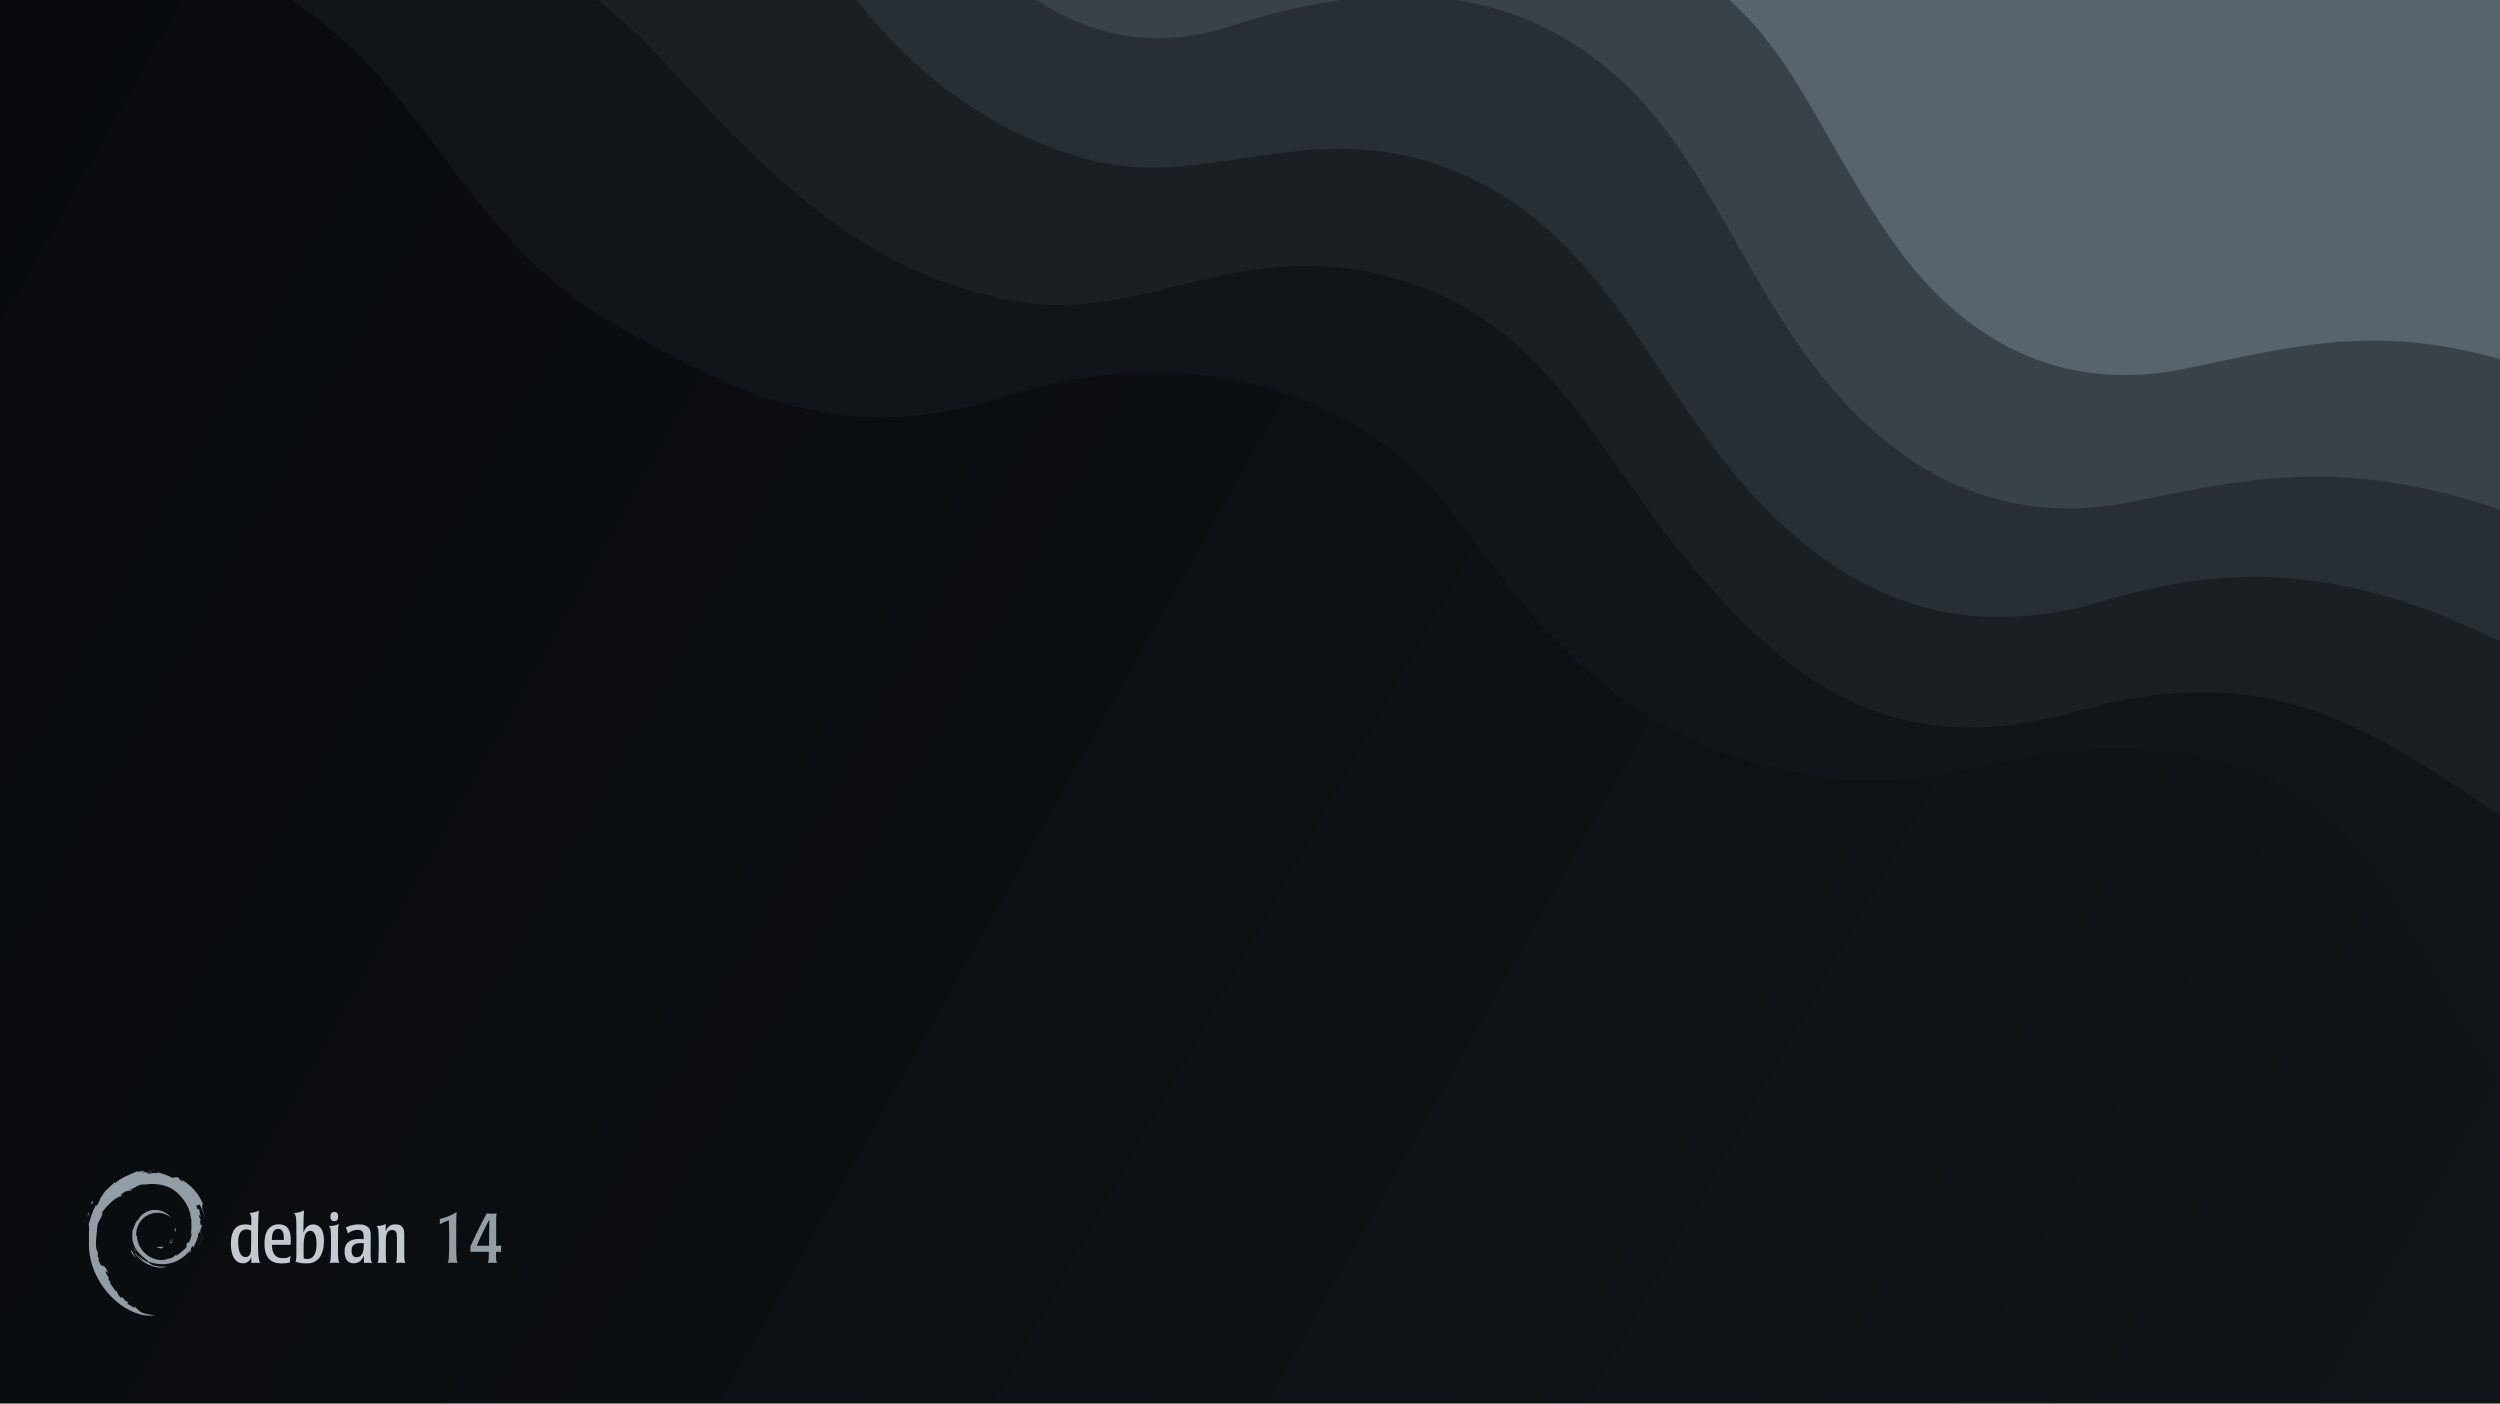
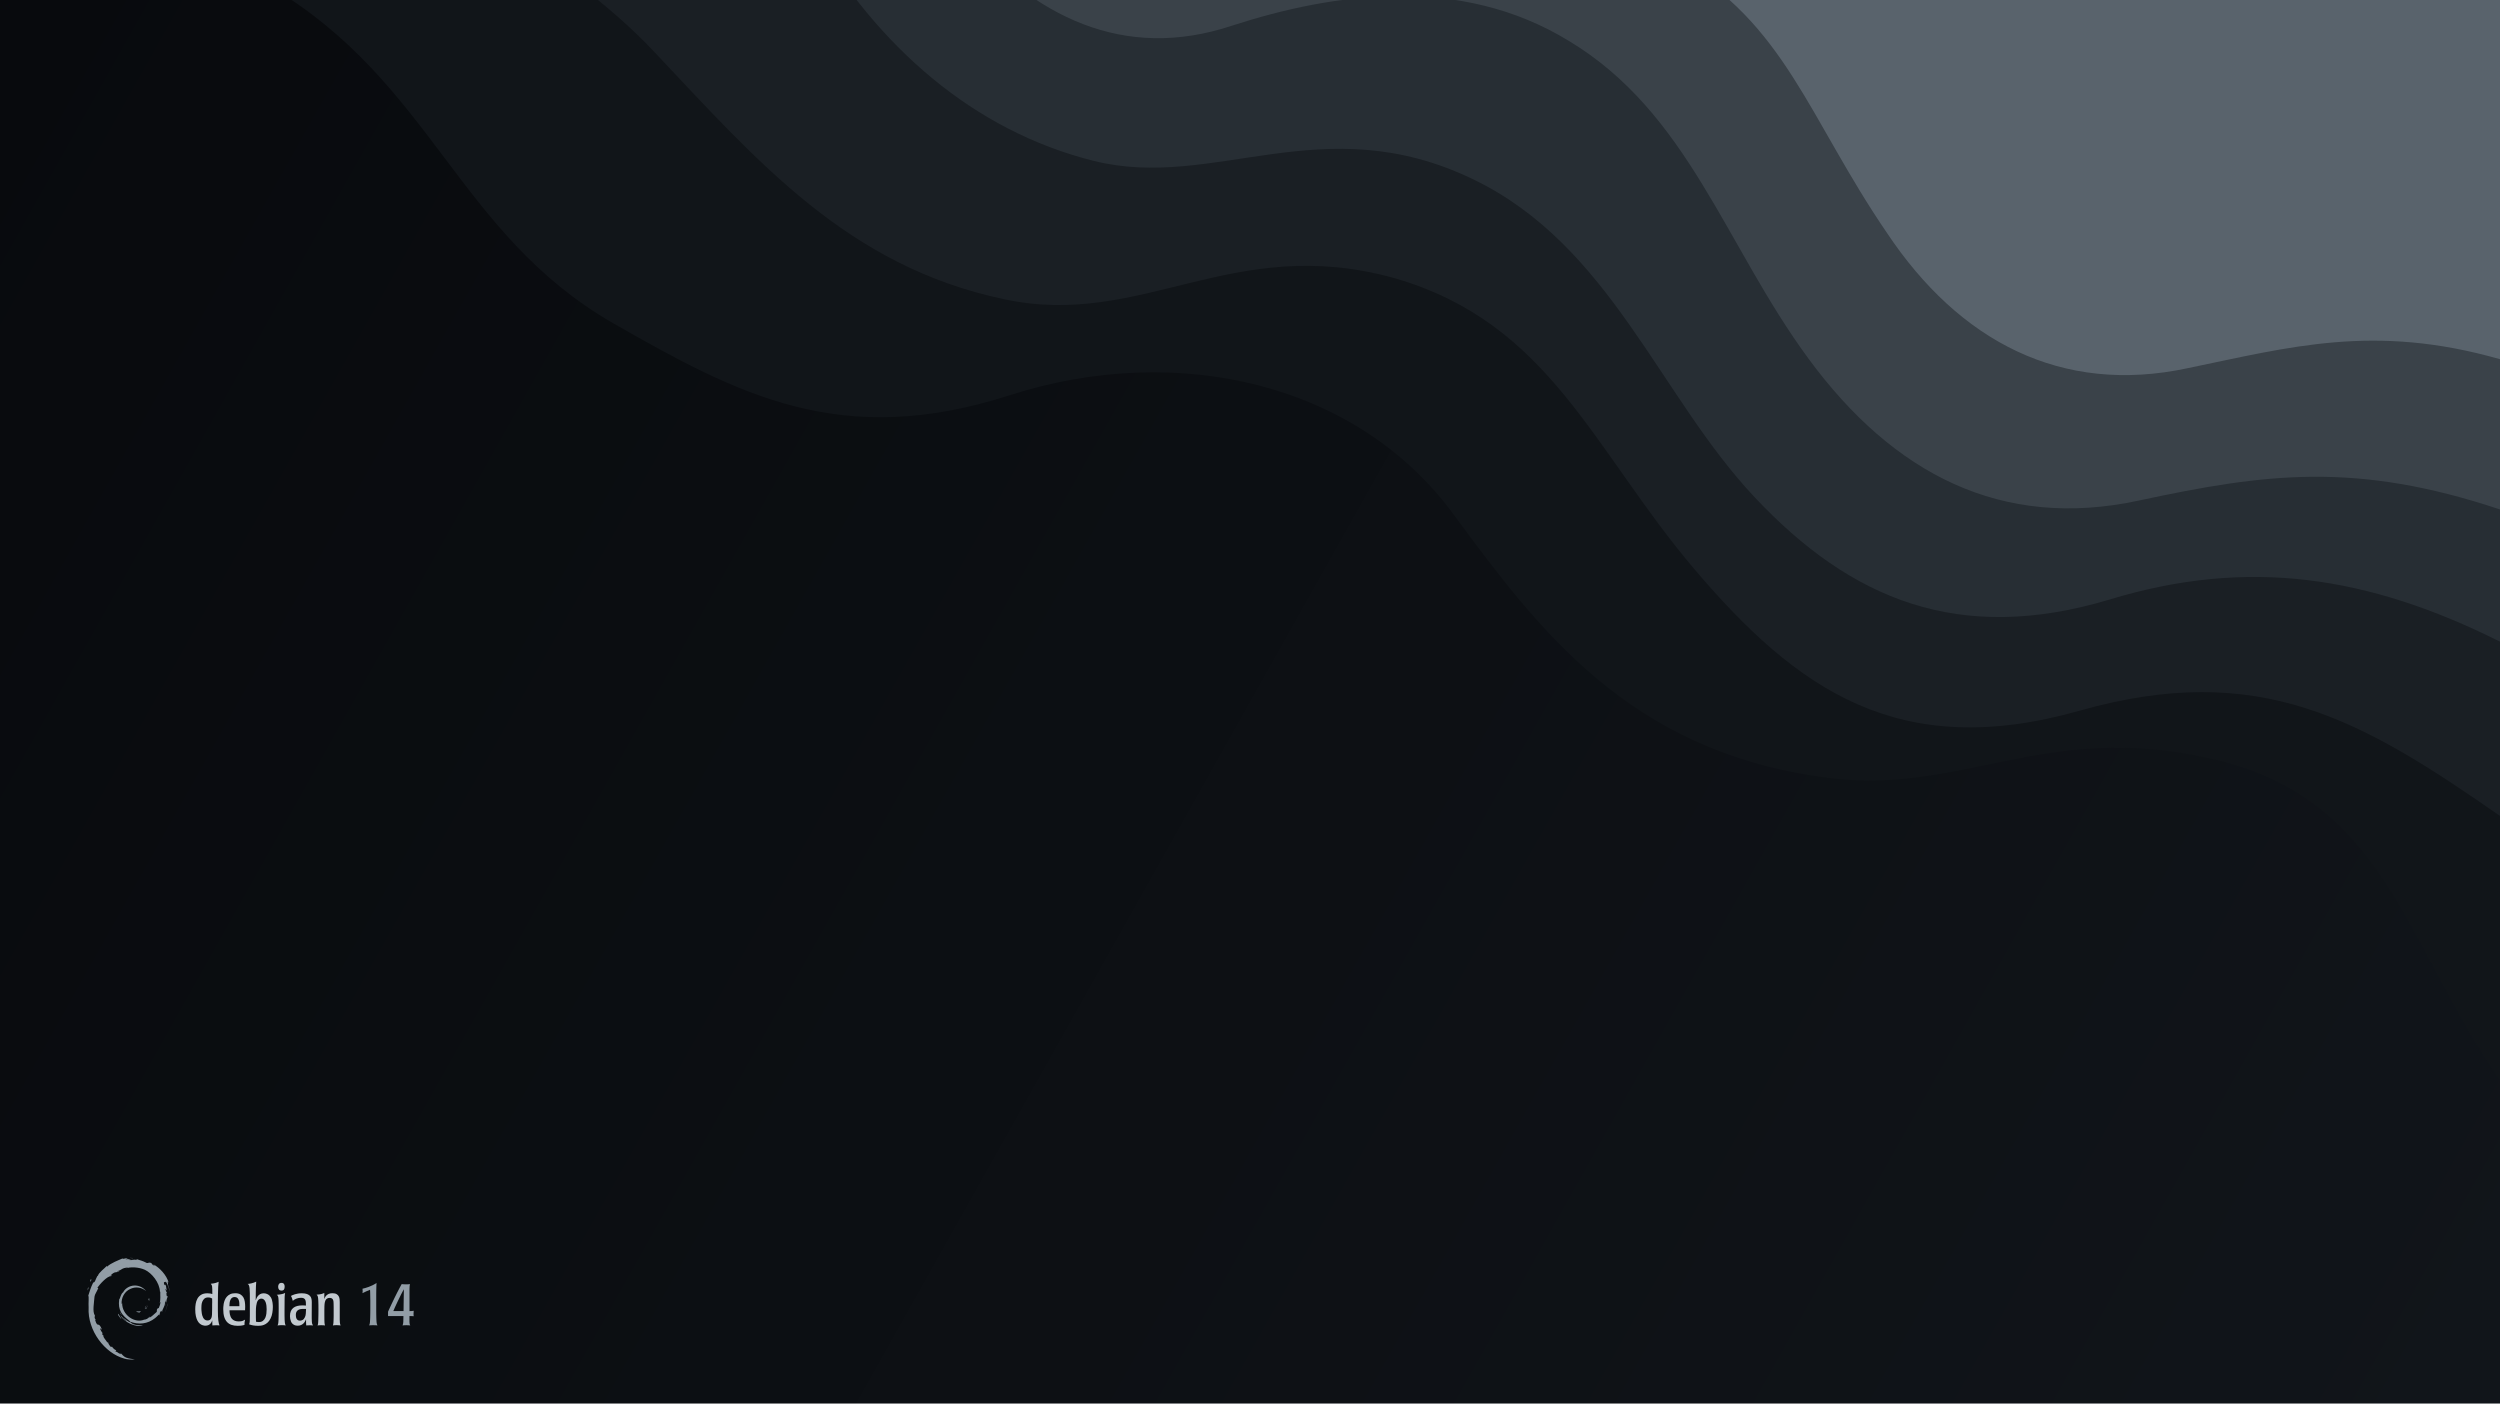
<svg xmlns="http://www.w3.org/2000/svg" width="855" height="480" viewBox="0 0 855 480" fill="none">
  <defs>
    <linearGradient id="gradient_1" gradientUnits="userSpaceOnUse" x1="0" y1="0" x2="855" y2="480">
      <stop offset="0" stop-color="#080A0D" />
-       <stop offset="1" stop-color="#111519" />
+       <stop offset="1" stop-color="#11151A" />
    </linearGradient>
    <clipPath id="clip_path_2">
      <rect width="855" height="480" />
    </clipPath>
  </defs>
  <g clip-path="url(#clip_path_2)">
    <rect width="855" height="480" fill="url(#gradient_1)" fill-rule="evenodd" />
    <g transform="translate(65.769 -23.077)">
      <g transform="matrix(-1 0 -0 -1 789.231 392.56)">
        <path d="M0 0C32.885 47.272 39.05 96.599 98.654 109.958C156.202 123.317 184.976 96.599 232.248 103.792C298.017 113.041 328.846 154.147 357.62 193.197C390.505 238.413 452.163 252.801 509.712 234.303C567.26 215.805 602.2 234.303 645.361 258.966C698.798 289.796 707.019 341.178 762.512 374.063C762.512 374.063 789.231 392.56 789.231 392.56C789.231 392.56 0 392.56 0 392.56C0 392.56 0 0 0 0Z" fill="#111519" />
        <path d="M0 0C47.272 32.885 82.212 53.438 143.87 35.968C205.529 18.498 240.469 43.161 275.409 84.267C310.349 125.373 324.736 168.534 378.173 183.948C433.666 199.363 464.495 166.478 511.767 176.755C565.204 188.059 596.034 224.026 630.974 261.022C645.361 276.436 663.858 289.796 682.356 302.127C682.356 302.127 0 302.127 0 302.127C0 302.127 0 0 0 0Z" fill="#1A1F24" transform="translate(0 90.433)" />
        <path d="M0 0C45.216 22.608 86.322 28.774 133.594 14.387C184.976 -1.028 221.971 14.387 254.856 49.327C287.74 84.267 304.183 135.649 351.454 158.257C402.837 182.921 439.832 154.147 480.937 164.423C522.043 174.7 554.928 203.474 577.536 242.524C577.536 242.524 0 242.524 0 242.524C0 242.524 0 0 0 0Z" fill="#272E34" transform="translate(0 150.036)" />
        <path d="M0 0C49.327 16.442 80.156 12.332 123.317 3.083C170.589 -7.194 207.584 12.332 236.358 51.382C265.132 90.433 277.464 135.649 318.57 160.313C355.565 182.921 398.726 176.755 433.666 165.451C470.661 153.119 501.49 168.534 526.154 197.308C526.154 197.308 0 197.308 0 197.308C0 197.308 0 0 0 0Z" fill="#3A4249" transform="translate(0 195.252)" />
        <path d="M0 5.44C43.161 17.772 71.935 9.55 106.875 2.357C150.036 -6.892 184.976 11.606 209.639 48.601C236.358 87.651 244.579 120.536 281.574 141.089C287.74 145.2 293.906 148.283 300.072 151.365C300.072 151.365 0 151.365 0 151.365C0 151.365 0 5.44 0 5.44Z" fill="#59636C" transform="translate(0 241.195)" />
      </g>
    </g>
-     <g transform="translate(30 400)">
-       <g transform="translate(48.159 10.207)">
-         <path d="M0.792 15.072Q0.792 14.04 0.972 12.888Q1.152 11.736 1.68 10.764Q2.208 9.792 3.192 9.168Q4.176 8.544 5.784 8.544Q6.528 8.544 6.996 8.64Q7.464 8.736 7.8 8.856Q7.8 7.68 7.788 6.96Q7.776 6.24 7.716 5.808Q7.656 5.376 7.524 5.136Q7.392 4.896 7.152 4.632Q8.376 4.512 9.06 4.32Q9.744 4.128 10.392 3.816Q10.272 4.512 10.212 5.916Q10.152 7.32 10.116 9Q10.08 10.68 10.08 12.408Q10.08 14.136 10.08 15.504Q10.08 18.312 10.272 19.74Q10.464 21.168 10.752 21.744Q10.584 21.72 10.44 21.708C10.344 21.7 10.248 21.696 10.152 21.696Q10.008 21.672 9.84 21.672Q9.672 21.672 9.48 21.672Q8.928 21.672 8.544 21.696Q8.16 21.72 7.824 21.744L7.776 19.608Q7.464 20.688 6.756 21.264Q6.048 21.84 4.92 21.84Q4.776 21.84 4.428 21.804Q4.08 21.768 3.624 21.588Q3.168 21.408 2.664 21Q2.16 20.592 1.74 19.836Q1.32 19.08 1.056 17.928Q0.792 16.776 0.792 15.072ZM7.728 10.68Q7.464 10.536 7.092 10.392Q6.72 10.248 6.096 10.248Q5.088 10.248 4.524 10.764Q3.96 11.28 3.684 12Q3.408 12.72 3.36 13.452Q3.312 14.184 3.312 14.616Q3.312 14.88 3.336 15.456Q3.36 16.032 3.48 16.776Q3.528 17.112 3.66 17.604Q3.792 18.096 4.044 18.564Q4.296 19.032 4.728 19.368Q5.16 19.704 5.832 19.704Q6.48 19.704 6.84 19.416Q7.2 19.128 7.38 18.72Q7.56 18.312 7.608 17.88Q7.656 17.448 7.68 17.136Q7.68 16.896 7.692 16.428Q7.704 15.96 7.716 15.42Q7.728 14.88 7.728 14.316Q7.728 13.752 7.728 13.296Q7.728 12.84 7.74 12.54Q7.752 12.24 7.752 12.24L7.728 10.68ZM21.24 15.504L14.856 15.504Q14.856 15.792 14.88 16.248Q14.904 16.704 15.012 17.22Q15.12 17.736 15.348 18.24Q15.576 18.744 15.996 19.164Q16.416 19.584 17.064 19.836Q17.712 20.088 18.648 20.088Q19.728 20.088 20.292 19.848Q20.856 19.608 21.24 19.368Q21.12 19.92 21.048 20.4Q20.976 20.88 21 21.528Q20.664 21.624 20.016 21.756Q19.368 21.888 18.144 21.888Q16.776 21.888 15.684 21.516Q14.592 21.144 13.836 20.328Q13.08 19.512 12.684 18.216Q12.288 16.92 12.288 15.096Q12.288 14.808 12.312 14.208Q12.336 13.608 12.468 12.876Q12.6 12.144 12.9 11.376Q13.2 10.608 13.74 9.972Q14.28 9.336 15.12 8.928Q15.96 8.52 17.184 8.52Q18.504 8.52 19.32 9Q20.136 9.48 20.568 10.26Q21 11.04 21.144 12.036Q21.288 13.032 21.288 14.088L21.24 15.504ZM18.912 13.848Q18.936 13.2 18.888 12.54Q18.84 11.88 18.648 11.328Q18.456 10.776 18.048 10.428Q17.64 10.08 16.944 10.08Q16.296 10.08 15.888 10.392Q15.48 10.704 15.24 11.22Q15 11.736 14.904 12.42Q14.808 13.104 14.808 13.848L18.912 13.848ZM23.208 11.832Q23.208 9.888 23.196 8.592Q23.184 7.296 23.088 6.48Q22.992 5.664 22.812 5.256Q22.632 4.848 22.272 4.704Q22.656 4.68 23.04 4.62Q23.424 4.56 23.844 4.464Q24.264 4.368 24.756 4.2Q25.248 4.032 25.824 3.768Q25.752 4.584 25.704 5.712Q25.656 6.84 25.644 7.968Q25.632 9.096 25.62 10.044Q25.608 10.992 25.608 11.448Q25.752 11.088 25.956 10.584Q26.16 10.08 26.544 9.624Q26.928 9.168 27.504 8.856Q28.08 8.544 28.944 8.544Q29.808 8.544 30.576 8.976Q31.344 9.408 31.848 10.248Q32.112 10.704 32.268 11.256Q32.424 11.808 32.508 12.36Q32.592 12.912 32.616 13.404Q32.64 13.896 32.64 14.208Q32.64 15.288 32.436 16.56Q32.232 17.832 31.704 18.888Q31.152 20.016 30.42 20.628Q29.688 21.24 28.956 21.516Q28.224 21.792 27.588 21.84Q26.952 21.888 26.592 21.888Q24.456 21.888 22.92 21.288Q23.136 20.712 23.172 19.896Q23.208 19.08 23.208 17.736L23.208 11.832ZM30.096 15.12Q30.096 14.424 30.012 13.644Q29.928 12.864 29.688 12.216Q29.448 11.568 29.016 11.148Q28.584 10.728 27.912 10.728Q27.84 10.728 27.612 10.764Q27.384 10.8 27.096 10.956Q26.808 11.112 26.532 11.46Q26.256 11.808 26.064 12.456Q25.944 12.864 25.812 13.716Q25.68 14.568 25.68 16.128Q25.68 17.424 25.68 18.492Q25.68 19.56 25.728 20.208Q25.968 20.256 26.292 20.304Q26.616 20.352 26.904 20.352Q27.936 20.352 28.572 19.848Q29.208 19.344 29.544 18.576Q29.88 17.808 29.988 16.884Q30.096 15.96 30.096 15.12ZM37.464 11.592Q37.44 13.656 37.44 15.144Q37.44 16.632 37.44 17.676Q37.44 18.72 37.476 19.404Q37.512 20.088 37.56 20.52Q37.608 20.952 37.692 21.228Q37.776 21.504 37.92 21.744C37.68 21.712 37.456 21.684 37.248 21.66Q36.936 21.624 36.408 21.624Q35.832 21.624 35.4 21.66C35.112 21.684 34.832 21.712 34.56 21.744Q34.656 21.576 34.716 21.42Q34.776 21.264 34.824 21.036Q34.872 20.808 34.908 20.448Q34.944 20.088 34.968 19.512Q34.992 18.984 35.004 18.192Q35.016 17.4 35.028 16.488Q35.04 15.576 35.04 14.64Q35.04 13.704 35.028 12.876Q35.016 12.048 34.992 11.412Q34.968 10.776 34.92 10.464Q34.872 10.128 34.812 9.912Q34.752 9.696 34.668 9.564Q34.584 9.432 34.476 9.348Q34.368 9.264 34.248 9.168Q34.992 9.096 35.484 9.024Q35.976 8.952 36.36 8.868Q36.744 8.784 37.044 8.676Q37.344 8.568 37.68 8.4Q37.608 8.808 37.56 9.12Q37.512 9.432 37.5 9.78Q37.488 10.128 37.476 10.56Q37.464 10.992 37.464 11.592ZM37.488 5.808Q37.512 6.456 37.236 6.948Q36.96 7.44 36.168 7.44Q35.52 7.44 35.172 7.02Q34.824 6.6 34.824 5.904Q34.824 5.664 34.872 5.376Q34.92 5.088 35.076 4.836Q35.232 4.584 35.496 4.428Q35.76 4.272 36.192 4.272Q36.6 4.272 36.852 4.416Q37.104 4.56 37.248 4.776Q37.392 4.992 37.44 5.268Q37.488 5.544 37.488 5.808ZM39.672 17.904Q39.672 16.704 40.032 15.864Q40.392 15.024 41.064 14.508Q41.736 13.992 42.66 13.752Q43.584 13.512 44.736 13.512Q45.216 13.512 45.552 13.536Q45.888 13.56 46.224 13.584Q46.224 12.888 46.188 12.3Q46.152 11.712 45.972 11.292Q45.792 10.872 45.384 10.632Q44.976 10.392 44.232 10.392Q43.296 10.392 42.408 10.704Q41.52 11.016 40.824 11.64Q40.656 10.872 40.476 10.452Q40.296 10.032 40.08 9.624Q40.344 9.48 40.74 9.3Q41.136 9.12 41.688 8.952Q42.24 8.784 42.948 8.664Q43.656 8.544 44.544 8.544Q45.888 8.544 46.692 8.856Q47.496 9.168 47.928 9.672Q48.36 10.176 48.492 10.836Q48.624 11.496 48.624 12.168L48.6 17.064Q48.6 18.024 48.6 18.744Q48.6 19.464 48.648 20.16Q48.696 20.856 48.816 21.144Q48.936 21.432 49.128 21.744Q48.816 21.72 48.528 21.696Q48.24 21.672 47.928 21.672Q47.376 21.672 47.028 21.696Q46.68 21.72 46.344 21.744Q46.296 21.12 46.272 20.556Q46.248 19.992 46.272 19.2Q46.104 19.584 45.864 20.04Q45.624 20.496 45.228 20.892Q44.832 21.288 44.256 21.564Q43.68 21.84 42.864 21.84Q42.72 21.84 42.324 21.804Q41.928 21.768 41.472 21.576Q40.464 21.096 40.068 20.064Q39.672 19.032 39.672 17.904ZM45 14.952Q44.664 14.952 44.16 15.012Q43.656 15.073 43.188 15.314Q42.72 15.555 42.396 16.049Q42.072 16.544 42.072 17.388Q42.072 17.822 42.144 18.256Q42.216 18.691 42.408 19.028Q42.6 19.366 42.936 19.571Q43.272 19.776 43.824 19.776Q44.304 19.776 44.856 19.486Q45.408 19.197 45.792 18.377Q46.104 17.75 46.164 16.93Q46.224 16.11 46.272 14.952L45 14.952ZM60.096 19.368Q60.12 19.992 60.156 20.604Q60.192 21.216 60.456 21.744Q60.264 21.72 60.084 21.708C59.964 21.7 59.84 21.688 59.712 21.672Q59.52 21.648 59.256 21.636Q58.992 21.624 58.632 21.624Q58.2 21.624 57.912 21.66C57.72 21.684 57.512 21.712 57.288 21.744Q57.36 21.504 57.396 21.361Q57.432 21.217 57.48 20.906Q57.504 20.69 57.528 20.283Q57.552 19.876 57.564 19.421Q57.576 18.966 57.588 18.535Q57.6 18.104 57.6 17.864L57.6 15.278Q57.6 14.847 57.6 14.356Q57.6 13.865 57.588 13.398Q57.576 12.931 57.564 12.547Q57.552 12.164 57.528 11.949Q57.504 11.805 57.456 11.542Q57.408 11.278 57.252 11.039Q57.096 10.799 56.796 10.62Q56.496 10.44 55.968 10.44Q55.464 10.44 55.104 10.608Q54.744 10.775 54.516 11.039Q54.288 11.302 54.168 11.625Q54.048 11.949 53.976 12.26Q53.904 12.572 53.868 12.943Q53.832 13.314 53.808 13.889Q53.784 14.463 53.784 15.35Q53.784 16.236 53.784 17.553Q53.784 18.702 53.796 19.385Q53.808 20.067 53.832 20.487Q53.856 20.906 53.904 21.169Q53.952 21.433 54.048 21.744C53.84 21.712 53.608 21.688 53.352 21.672Q52.968 21.648 52.416 21.648Q51.984 21.648 51.66 21.672C51.444 21.688 51.216 21.712 50.976 21.744Q51.048 21.6 51.096 21.468Q51.144 21.336 51.18 21.144Q51.216 20.952 51.24 20.641Q51.264 20.329 51.288 19.825Q51.288 19.489 51.312 18.782Q51.336 18.074 51.348 17.163Q51.36 16.251 51.36 15.244Q51.36 14.236 51.348 13.301Q51.336 12.365 51.3 11.622Q51.264 10.878 51.216 10.494Q51.168 10.134 51.108 9.907Q51.048 9.679 50.964 9.535Q50.88 9.391 50.784 9.295Q50.688 9.199 50.592 9.103Q51.312 9.079 51.816 8.994Q52.32 8.909 52.68 8.812Q53.04 8.715 53.292 8.606Q53.544 8.497 53.76 8.376L53.76 10.92Q53.856 10.632 54.048 10.224Q54.24 9.816 54.612 9.444Q54.984 9.072 55.56 8.796Q56.136 8.52 57.048 8.52Q58.176 8.52 58.788 8.88Q59.4 9.24 59.688 9.792Q59.976 10.344 60.036 10.98Q60.096 11.616 60.096 12.144L60.096 19.368Z" fill="#C2C9CF" />
-         <path d="M7.872 14.472Q7.872 15.36 7.872 16.068Q7.872 16.776 7.884 17.376Q7.896 17.976 7.908 18.48Q7.92 18.984 7.944 19.44Q7.968 20.016 8.004 20.376Q8.04 20.736 8.1 20.988Q8.16 21.24 8.232 21.396Q8.304 21.552 8.376 21.72Q7.896 21.672 7.428 21.66Q6.96 21.648 6.504 21.648Q5.976 21.648 5.676 21.66Q5.376 21.672 4.968 21.72Q5.064 21.504 5.124 21.3Q5.184 21.096 5.232 20.868Q5.28 20.64 5.304 20.316Q5.328 19.992 5.352 19.512Q5.376 19.152 5.388 18.732Q5.4 18.312 5.412 17.736Q5.424 17.16 5.436 16.38Q5.448 15.6 5.448 14.544L5.448 11.76Q5.424 10.416 5.412 9.612Q5.4 8.808 5.388 8.34Q5.376 7.872 5.364 7.62Q5.352 7.368 5.328 7.104Q4.536 7.416 3.768 7.752Q3 8.088 2.232 8.496Q2.256 8.304 2.268 8.112Q2.28 7.92 2.304 7.728Q2.304 7.392 2.28 7.164Q2.256 6.936 2.232 6.672Q2.688 6.576 3.372 6.384Q4.056 6.192 4.836 5.904Q5.616 5.616 6.444 5.208Q7.272 4.8 7.992 4.296Q7.944 4.992 7.932 5.616Q7.92 6.24 7.896 7.008Q7.872 7.776 7.872 8.76Q7.872 9.744 7.872 11.136L7.872 14.472ZM21.528 15.864Q21.96 15.864 22.404 15.833Q22.848 15.802 23.256 15.72Q23.184 16.44 23.184 16.968Q23.184 17.304 23.196 17.496Q23.208 17.688 23.256 17.952Q22.752 17.904 22.368 17.904Q21.984 17.904 21.504 17.904L21.504 20.256Q21.504 20.664 21.576 21.06Q21.648 21.456 21.84 21.744C21.6 21.712 21.364 21.688 21.132 21.672Q20.784 21.648 20.184 21.648Q19.68 21.648 19.344 21.672C19.12 21.688 18.896 21.712 18.672 21.744Q18.936 21.168 18.984 20.268Q19.032 19.368 19.032 17.904L12.72 17.904L12.72 16.104Q12.936 15.6 13.344 14.724Q13.752 13.848 14.256 12.78Q14.76 11.712 15.324 10.548Q15.888 9.384 16.44 8.304Q16.992 7.224 17.484 6.3Q17.976 5.376 18.312 4.776Q18.504 4.8 18.684 4.812Q18.864 4.824 19.08 4.848Q19.32 4.848 19.608 4.86Q19.896 4.872 20.256 4.872Q20.784 4.872 21.072 4.848Q21.36 4.824 21.72 4.776Q21.648 5.111 21.588 5.506Q21.528 5.902 21.528 6.692L21.528 15.864ZM19.08 15.84Q19.104 13.614 19.128 12.226Q19.152 10.838 19.164 9.964Q19.176 9.09 19.188 8.587Q19.2 8.085 19.2 7.678L19.2 6.888Q18.72 7.75 18.06 9.042Q17.4 10.335 16.776 11.663Q16.152 12.992 15.624 14.129Q15.096 15.265 14.88 15.84L19.08 15.84Z" fill="#929DA6" transform="translate(70 0)" />
+     <g transform="translate(30 430)">
+       <g transform="translate(36.111 5.184)">
+         <path d="M0.66 12.56Q0.66 11.7 0.81 10.74Q0.96 9.78 1.4 8.97Q1.84 8.16 2.66 7.64Q3.48 7.12 4.82 7.12Q5.44 7.12 5.83 7.2Q6.22 7.28 6.5 7.38Q6.5 6.4 6.49 5.8Q6.48 5.2 6.43 4.84Q6.38 4.48 6.27 4.28Q6.16 4.08 5.96 3.86Q6.98 3.76 7.55 3.6Q8.12 3.44 8.66 3.18Q8.56 3.76 8.51 4.93Q8.46 6.1 8.43 7.5Q8.4 8.9 8.4 10.34Q8.4 11.78 8.4 12.92Q8.4 15.26 8.56 16.45Q8.72 17.64 8.96 18.12Q8.82 18.1 8.7 18.09C8.62 18.083 8.54 18.08 8.46 18.08Q8.34 18.06 8.2 18.06Q8.06 18.06 7.9 18.06Q7.44 18.06 7.12 18.08Q6.8 18.1 6.52 18.12L6.48 16.34Q6.22 17.24 5.63 17.72Q5.04 18.2 4.1 18.2Q3.98 18.2 3.69 18.17Q3.4 18.14 3.02 17.99Q2.64 17.84 2.22 17.5Q1.8 17.16 1.45 16.53Q1.1 15.9 0.88 14.94Q0.66 13.98 0.66 12.56ZM6.44 8.9Q6.22 8.78 5.91 8.66Q5.6 8.54 5.08 8.54Q4.24 8.54 3.77 8.97Q3.3 9.4 3.07 10Q2.84 10.6 2.8 11.21Q2.76 11.82 2.76 12.18Q2.76 12.4 2.78 12.88Q2.8 13.36 2.9 13.98Q2.94 14.26 3.05 14.67Q3.16 15.08 3.37 15.47Q3.58 15.86 3.94 16.14Q4.3 16.42 4.86 16.42Q5.4 16.42 5.7 16.18Q6 15.94 6.15 15.6Q6.3 15.26 6.34 14.9Q6.38 14.54 6.4 14.28Q6.4 14.08 6.41 13.69Q6.42 13.3 6.43 12.85Q6.44 12.4 6.44 11.93Q6.44 11.46 6.44 11.08Q6.44 10.7 6.45 10.45Q6.46 10.2 6.46 10.2L6.44 8.9ZM17.7 12.92L12.38 12.92Q12.38 13.16 12.4 13.54Q12.42 13.92 12.51 14.35Q12.6 14.78 12.79 15.2Q12.98 15.62 13.33 15.97Q13.68 16.32 14.22 16.53Q14.76 16.74 15.54 16.74Q16.44 16.74 16.91 16.54Q17.38 16.34 17.7 16.14Q17.6 16.6 17.54 17Q17.48 17.4 17.5 17.94Q17.22 18.02 16.68 18.13Q16.14 18.24 15.12 18.24Q13.98 18.24 13.07 17.93Q12.16 17.62 11.53 16.94Q10.9 16.26 10.57 15.18Q10.24 14.1 10.24 12.58Q10.24 12.34 10.26 11.84Q10.28 11.34 10.39 10.73Q10.5 10.12 10.75 9.48Q11 8.84 11.45 8.31Q11.9 7.78 12.6 7.44Q13.3 7.1 14.32 7.1Q15.42 7.1 16.1 7.5Q16.78 7.9 17.14 8.55Q17.5 9.2 17.62 10.03Q17.74 10.86 17.74 11.74L17.7 12.92ZM15.76 11.54Q15.78 11 15.74 10.45Q15.7 9.9 15.54 9.44Q15.38 8.98 15.04 8.69Q14.7 8.4 14.12 8.4Q13.58 8.4 13.24 8.66Q12.9 8.92 12.7 9.35Q12.5 9.78 12.42 10.35Q12.34 10.92 12.34 11.54L15.76 11.54ZM19.34 9.86Q19.34 8.24 19.33 7.16Q19.32 6.08 19.24 5.4Q19.16 4.72 19.01 4.38Q18.86 4.04 18.56 3.92Q18.88 3.9 19.2 3.85Q19.52 3.8 19.87 3.72Q20.22 3.64 20.63 3.5Q21.04 3.36 21.52 3.14Q21.46 3.82 21.42 4.76Q21.38 5.7 21.37 6.64Q21.36 7.58 21.35 8.37Q21.34 9.16 21.34 9.54Q21.46 9.24 21.63 8.82Q21.8 8.4 22.12 8.02Q22.44 7.64 22.92 7.38Q23.4 7.12 24.12 7.12Q24.84 7.12 25.48 7.48Q26.12 7.84 26.54 8.54Q26.76 8.92 26.89 9.38Q27.02 9.84 27.09 10.3Q27.16 10.76 27.18 11.17Q27.2 11.58 27.2 11.84Q27.2 12.74 27.03 13.8Q26.86 14.86 26.42 15.74Q25.96 16.68 25.35 17.19Q24.74 17.7 24.13 17.93Q23.52 18.16 22.99 18.2Q22.46 18.24 22.16 18.24Q20.38 18.24 19.1 17.74Q19.28 17.26 19.31 16.58Q19.34 15.9 19.34 14.78L19.34 9.86ZM25.08 12.6Q25.08 12.02 25.01 11.37Q24.94 10.72 24.74 10.18Q24.54 9.64 24.18 9.29Q23.82 8.94 23.26 8.94Q23.2 8.94 23.01 8.97Q22.82 9 22.58 9.13Q22.34 9.26 22.11 9.55Q21.88 9.84 21.72 10.38Q21.62 10.72 21.51 11.43Q21.4 12.14 21.4 13.44Q21.4 14.52 21.4 15.41Q21.4 16.3 21.44 16.84Q21.64 16.88 21.91 16.92Q22.18 16.96 22.42 16.96Q23.28 16.96 23.81 16.54Q24.34 16.12 24.62 15.48Q24.9 14.84 24.99 14.07Q25.08 13.3 25.08 12.6ZM31.22 9.66Q31.2 11.38 31.2 12.62Q31.2 13.86 31.2 14.73Q31.2 15.6 31.23 16.17Q31.26 16.74 31.3 17.1Q31.34 17.46 31.41 17.69Q31.48 17.92 31.6 18.12C31.4 18.093 31.213 18.07 31.04 18.05Q30.78 18.02 30.34 18.02Q29.86 18.02 29.5 18.05C29.26 18.07 29.027 18.093 28.8 18.12Q28.88 17.98 28.93 17.85Q28.98 17.72 29.02 17.53Q29.06 17.34 29.09 17.04Q29.12 16.74 29.14 16.26Q29.16 15.82 29.17 15.16Q29.18 14.5 29.19 13.74Q29.2 12.98 29.2 12.2Q29.2 11.42 29.19 10.73Q29.18 10.04 29.16 9.51Q29.14 8.98 29.1 8.72Q29.06 8.44 29.01 8.26Q28.96 8.08 28.89 7.97Q28.82 7.86 28.73 7.79Q28.64 7.72 28.54 7.64Q29.16 7.58 29.57 7.52Q29.98 7.46 30.3 7.39Q30.62 7.32 30.87 7.23Q31.12 7.14 31.4 7Q31.34 7.34 31.3 7.6Q31.26 7.86 31.25 8.15Q31.24 8.44 31.23 8.8Q31.22 9.16 31.22 9.66ZM31.24 4.84Q31.26 5.38 31.03 5.79Q30.8 6.2 30.14 6.2Q29.6 6.2 29.31 5.85Q29.02 5.5 29.02 4.92Q29.02 4.72 29.06 4.48Q29.1 4.24 29.23 4.03Q29.36 3.82 29.58 3.69Q29.8 3.56 30.16 3.56Q30.5 3.56 30.71 3.68Q30.92 3.8 31.04 3.98Q31.16 4.16 31.2 4.39Q31.24 4.62 31.24 4.84ZM33.06 14.92Q33.06 13.92 33.36 13.22Q33.66 12.52 34.22 12.09Q34.78 11.66 35.55 11.46Q36.32 11.26 37.28 11.26Q37.68 11.26 37.96 11.28Q38.24 11.3 38.52 11.32Q38.52 10.74 38.49 10.25Q38.46 9.76 38.31 9.41Q38.16 9.06 37.82 8.86Q37.48 8.66 36.86 8.66Q36.08 8.66 35.34 8.92Q34.6 9.18 34.02 9.7Q33.88 9.06 33.73 8.71Q33.58 8.36 33.4 8.02Q33.62 7.9 33.95 7.75Q34.28 7.6 34.74 7.46Q35.2 7.32 35.79 7.22Q36.38 7.12 37.12 7.12Q38.24 7.12 38.91 7.38Q39.58 7.64 39.94 8.06Q40.3 8.48 40.41 9.03Q40.52 9.58 40.52 10.14L40.5 14.22Q40.5 15.02 40.5 15.62Q40.5 16.22 40.54 16.8Q40.58 17.38 40.68 17.62Q40.78 17.86 40.94 18.12Q40.68 18.1 40.44 18.08Q40.2 18.06 39.94 18.06Q39.48 18.06 39.19 18.08Q38.9 18.1 38.62 18.12Q38.58 17.6 38.56 17.13Q38.54 16.66 38.56 16Q38.42 16.32 38.22 16.7Q38.02 17.08 37.69 17.41Q37.36 17.74 36.88 17.97Q36.4 18.2 35.72 18.2Q35.6 18.2 35.27 18.17Q34.94 18.14 34.56 17.98Q33.72 17.58 33.39 16.72Q33.06 15.86 33.06 14.92ZM37.5 12.46Q37.22 12.46 36.8 12.51Q36.38 12.561 35.99 12.762Q35.6 12.963 35.33 13.374Q35.06 13.787 35.06 14.49Q35.06 14.852 35.12 15.214Q35.18 15.576 35.34 15.857Q35.5 16.138 35.78 16.309Q36.06 16.48 36.52 16.48Q36.92 16.48 37.38 16.239Q37.84 15.998 38.16 15.314Q38.42 14.792 38.47 14.108Q38.52 13.425 38.56 12.46L37.5 12.46ZM50.08 16.14Q50.1 16.66 50.13 17.17Q50.16 17.68 50.38 18.12Q50.22 18.1 50.07 18.09C49.97 18.083 49.867 18.073 49.76 18.06Q49.6 18.04 49.38 18.03Q49.16 18.02 48.86 18.02Q48.5 18.02 48.26 18.05C48.1 18.07 47.927 18.093 47.74 18.12Q47.8 17.92 47.83 17.801Q47.86 17.681 47.9 17.422Q47.92 17.242 47.94 16.903Q47.96 16.563 47.97 16.184Q47.98 15.805 47.99 15.446Q48 15.087 48 14.887L48 12.732Q48 12.372 48 11.963Q48 11.554 47.99 11.165Q47.98 10.776 47.97 10.456Q47.96 10.137 47.94 9.957Q47.92 9.838 47.88 9.618Q47.84 9.398 47.71 9.199Q47.58 8.999 47.33 8.85Q47.08 8.7 46.64 8.7Q46.22 8.7 45.92 8.84Q45.62 8.979 45.43 9.199Q45.24 9.418 45.14 9.688Q45.04 9.957 44.98 10.217Q44.92 10.476 44.89 10.786Q44.86 11.095 44.84 11.574Q44.82 12.053 44.82 12.791Q44.82 13.53 44.82 14.627Q44.82 15.585 44.83 16.154Q44.84 16.723 44.86 17.072Q44.88 17.422 44.92 17.641Q44.96 17.861 45.04 18.12C44.867 18.093 44.673 18.073 44.46 18.06Q44.14 18.04 43.68 18.04Q43.32 18.04 43.05 18.06C42.87 18.073 42.68 18.093 42.48 18.12Q42.54 18 42.58 17.89Q42.62 17.78 42.65 17.62Q42.68 17.46 42.7 17.201Q42.72 16.941 42.74 16.521Q42.74 16.241 42.76 15.651Q42.78 15.062 42.79 14.302Q42.8 13.543 42.8 12.703Q42.8 11.863 42.79 11.084Q42.78 10.304 42.75 9.685Q42.72 9.065 42.68 8.745Q42.64 8.445 42.59 8.255Q42.54 8.066 42.47 7.946Q42.4 7.826 42.32 7.746Q42.24 7.666 42.16 7.586Q42.76 7.566 43.18 7.495Q43.6 7.424 43.9 7.344Q44.2 7.263 44.41 7.172Q44.62 7.081 44.8 6.98L44.8 9.1Q44.88 8.86 45.04 8.52Q45.2 8.18 45.51 7.87Q45.82 7.56 46.3 7.33Q46.78 7.1 47.54 7.1Q48.48 7.1 48.99 7.4Q49.5 7.7 49.74 8.16Q49.98 8.62 50.03 9.15Q50.08 9.68 50.08 10.12L50.08 16.14Z" fill="#C2C9CF" />
+         <path d="M6.56 12.06Q6.56 12.8 6.56 13.39Q6.56 13.98 6.57 14.48Q6.58 14.98 6.59 15.4Q6.6 15.82 6.62 16.2Q6.64 16.68 6.67 16.98Q6.7 17.28 6.75 17.49Q6.8 17.7 6.86 17.83Q6.92 17.96 6.98 18.1Q6.58 18.06 6.19 18.05Q5.8 18.04 5.42 18.04Q4.98 18.04 4.73 18.05Q4.48 18.06 4.14 18.1Q4.22 17.92 4.27 17.75Q4.32 17.58 4.36 17.39Q4.4 17.2 4.42 16.93Q4.44 16.66 4.46 16.26Q4.48 15.96 4.49 15.61Q4.5 15.26 4.51 14.78Q4.52 14.3 4.53 13.65Q4.54 13 4.54 12.12L4.54 9.8Q4.52 8.68 4.51 8.01Q4.5 7.34 4.49 6.95Q4.48 6.56 4.47 6.35Q4.46 6.14 4.44 5.92Q3.78 6.18 3.14 6.46Q2.5 6.74 1.86 7.08Q1.88 6.92 1.89 6.76Q1.9 6.6 1.92 6.44Q1.92 6.16 1.9 5.97Q1.88 5.78 1.86 5.56Q2.24 5.48 2.81 5.32Q3.38 5.16 4.03 4.92Q4.68 4.68 5.37 4.34Q6.06 4 6.66 3.58Q6.62 4.16 6.61 4.68Q6.6 5.2 6.58 5.84Q6.56 6.48 6.56 7.3Q6.56 8.12 6.56 9.28L6.56 12.06ZM17.94 13.22Q18.3 13.22 18.67 13.194Q19.04 13.168 19.38 13.1Q19.32 13.7 19.32 14.14Q19.32 14.42 19.33 14.58Q19.34 14.74 19.38 14.96Q18.96 14.92 18.64 14.92Q18.32 14.92 17.92 14.92L17.92 16.88Q17.92 17.22 17.98 17.55Q18.04 17.88 18.2 18.12C18 18.093 17.803 18.073 17.61 18.06Q17.32 18.04 16.82 18.04Q16.4 18.04 16.12 18.06C15.933 18.073 15.747 18.093 15.56 18.12Q15.78 17.64 15.82 16.89Q15.86 16.14 15.86 14.92L10.6 14.92L10.6 13.42Q10.78 13 11.12 12.27Q11.46 11.54 11.88 10.65Q12.3 9.76 12.77 8.79Q13.24 7.82 13.7 6.92Q14.16 6.02 14.57 5.25Q14.98 4.48 15.26 3.98Q15.42 4 15.57 4.01Q15.72 4.02 15.9 4.04Q16.1 4.04 16.34 4.05Q16.58 4.06 16.88 4.06Q17.32 4.06 17.56 4.04Q17.8 4.02 18.1 3.98Q18.04 4.259 17.99 4.589Q17.94 4.918 17.94 5.577L17.94 13.22ZM15.9 13.2Q15.92 11.345 15.94 10.188Q15.96 9.031 15.97 8.303Q15.98 7.575 15.99 7.156Q16 6.737 16 6.398L16 5.74Q15.6 6.458 15.05 7.535Q14.5 8.612 13.98 9.719Q13.46 10.826 13.02 11.774Q12.58 12.721 12.4 13.2L15.9 13.2Z" fill="#929DA6" transform="translate(56 0)" />
      </g>
      <g>
-         <path d="M3.133 25.771C2.308 25.779 3.299 26.196 4.383 26.363C4.677 26.129 4.946 25.896 5.191 25.663C4.516 25.829 3.824 25.829 3.141 25.771C3.141 25.771 3.133 25.771 3.133 25.771ZM7.582 24.663C8.079 24.017 8.415 23.263 8.565 22.463C8.449 23.013 8.149 23.488 7.874 23.988C6.324 24.962 7.732 23.404 7.874 22.821C6.207 24.913 7.64 24.071 7.582 24.663C7.582 24.663 7.582 24.663 7.582 24.663ZM9.223 20.388C9.323 18.897 8.932 19.372 8.799 19.938C8.957 20.022 9.073 20.997 9.223 20.388C9.223 20.388 9.223 20.388 9.223 20.388ZM0 0C0.442 0.083 0.95 0.142 0.883 0.25C1.366 0.142 1.466 0.042 0 0C0 0 0 0 0 0ZM0.883 0.25C0.883 0.25 0.567 0.35 0.567 0.35L0.858 0.312C0.858 0.312 0.883 0.25 0.883 0.25Z" fill="#929DA6" transform="translate(20.862 0.642)" />
-         <path d="M35.244 21.238C35.294 22.58 34.852 23.238 34.453 24.379C34.453 24.379 33.736 24.738 33.736 24.738C33.153 25.879 33.794 25.462 33.378 26.362C32.461 27.179 30.603 28.912 30.003 29.07C29.57 29.062 30.303 28.554 30.395 28.362C29.17 29.195 29.412 29.62 27.537 30.128C27.537 30.128 27.487 30.012 27.487 30.012C22.871 32.178 16.456 27.879 16.539 22.005C16.489 22.371 16.397 22.28 16.289 22.43C16.056 19.413 17.689 16.372 20.447 15.131C23.007 13.843 26.093 14.245 28.237 16.147C26.892 14.381 24.782 13.368 22.563 13.423C20.105 13.464 17.814 15.023 17.047 16.714C15.797 17.497 15.647 19.755 15.106 20.172C14.364 25.587 16.489 27.92 20.072 30.67C20.638 31.045 20.238 31.103 20.313 31.395C19.096 30.815 18.012 29.99 17.131 28.97C17.605 29.67 18.122 30.345 18.78 30.887C17.664 30.495 16.156 28.154 15.722 28.054C17.655 31.528 23.579 34.144 26.679 32.844C25.246 32.903 23.429 32.878 21.813 32.278C21.13 31.928 20.213 31.212 20.38 31.078C24.613 32.661 28.979 32.27 32.645 29.337C33.578 28.612 34.594 27.379 34.894 27.362C34.444 28.029 34.961 27.679 34.628 28.27C35.552 26.77 34.219 27.662 35.586 25.687C35.586 25.687 36.086 26.379 36.086 26.379C35.902 25.129 37.627 23.629 37.452 21.655C37.852 21.055 37.894 22.305 37.477 23.688C38.06 22.155 37.627 21.905 37.777 20.638C37.944 21.063 38.152 21.521 38.269 21.971C37.885 20.488 38.652 19.472 38.852 18.614C38.66 18.53 38.26 19.264 38.169 17.514C38.177 16.756 38.377 17.114 38.452 16.93C38.31 16.847 37.919 16.264 37.677 15.139C37.844 14.881 38.135 15.822 38.377 15.864C38.219 14.973 37.96 14.298 37.952 13.614C37.261 12.173 37.702 13.806 37.152 12.998C36.419 10.715 37.76 12.465 37.844 11.431C38.952 13.031 39.593 15.522 39.877 16.556C39.649 15.311 39.308 14.089 38.86 12.906C39.194 13.048 38.319 10.323 39.302 12.123C38.252 8.274 34.819 4.674 31.661 2.991C32.053 3.341 32.536 3.783 32.361 3.858C30.795 2.916 31.07 2.85 30.845 2.45C29.562 1.933 29.478 2.491 28.637 2.45C26.221 1.175 25.762 1.308 23.538 0.508C23.538 0.508 23.638 0.983 23.638 0.983C22.046 0.45 21.78 1.183 20.055 0.983C19.947 0.9 20.605 0.683 21.146 0.608C19.605 0.808 19.68 0.3 18.164 0.667C18.539 0.4 18.93 0.225 19.33 0C18.072 0.083 16.322 0.742 16.864 0.142C14.806 1.058 11.156 2.341 9.115 4.266C9.115 4.266 9.048 3.833 9.048 3.833C8.107 4.958 4.958 7.199 4.708 8.657C4.708 8.657 4.458 8.715 4.458 8.715C3.966 9.548 3.649 10.482 3.266 11.331C2.625 12.415 2.325 11.748 2.416 11.915C1.166 14.464 0.542 16.606 0 18.355C0.383 18.939 0.008 21.813 0.158 24.121C-0.475 35.502 8.149 46.559 17.572 49.117C18.955 49.617 21.005 49.592 22.755 49.642C20.697 49.059 20.422 49.325 18.422 48.625C16.972 47.95 16.656 47.167 15.631 46.276C15.631 46.276 16.031 46.992 16.031 46.992C14.023 46.284 14.864 46.117 13.223 45.592C13.223 45.592 13.656 45.026 13.656 45.026C13.006 44.976 11.931 43.926 11.64 43.351C11.64 43.351 10.923 43.376 10.923 43.376C10.065 42.318 9.607 41.551 9.64 40.96C9.64 40.96 9.415 41.376 9.415 41.376C9.148 40.926 6.257 37.41 7.757 38.227C7.482 37.977 7.107 37.81 6.707 37.086C6.707 37.086 7.016 36.736 7.016 36.736C6.291 35.802 5.682 34.611 5.732 34.219C6.116 34.736 6.382 34.836 6.649 34.919C4.816 30.395 4.724 34.669 3.341 30.312C3.341 30.312 3.633 30.295 3.633 30.295C3.408 29.962 3.274 29.587 3.091 29.229C3.091 29.229 3.216 27.962 3.216 27.962C1.908 26.446 2.85 21.505 3.041 18.797C3.174 17.697 4.133 16.522 4.874 14.681C4.874 14.681 4.424 14.606 4.424 14.606C5.274 13.114 9.307 8.624 11.173 8.857C12.073 7.715 10.99 8.849 10.815 8.565C12.798 6.499 13.423 7.099 14.756 6.724C16.197 5.866 13.514 7.057 14.206 6.399C16.706 5.757 15.972 4.949 19.23 4.624C19.563 4.824 18.43 4.924 18.147 5.182C20.23 4.166 24.729 4.399 27.645 5.749C31.037 7.332 34.852 12.015 35.002 16.431C35.002 16.431 35.169 16.472 35.169 16.472C35.086 18.222 35.444 20.255 34.828 22.113C34.828 22.113 35.244 21.238 35.244 21.238Z" fill="#929DA6" transform="translate(0.282 0.359)" />
-         <path d="M14.838 28.129C15.388 28.87 15.821 29.67 16.513 30.245C16.013 29.27 15.638 28.87 14.955 27.545C14.955 27.545 14.955 27.545 14.955 27.545C14.955 27.545 14.838 28.129 14.838 28.129ZM16.246 27.496C15.955 27.179 15.788 26.796 15.596 26.412C15.78 27.079 16.155 27.662 16.496 28.245C16.496 28.245 16.246 27.496 16.246 27.496ZM38.901 22.854C38.676 24.438 38.193 26.004 37.451 27.462C38.263 25.93 38.794 24.265 39.018 22.546C39.018 22.546 39.018 22.546 39.018 22.546C39.018 22.546 38.901 22.854 38.901 22.854ZM21.02 0.25C21.579 0.042 22.395 0.133 22.995 0C22.22 0.067 21.445 0.1 20.687 0.2C20.687 0.2 21.02 0.25 21.02 0.25ZM1.357 10.707C1.49 11.898 0.457 12.365 1.59 11.573C2.19 10.215 1.349 11.198 1.357 10.707C1.357 10.707 1.357 10.707 1.357 10.707ZM0.032 16.231C0.299 15.439 0.341 14.956 0.449 14.498C-0.276 15.414 0.116 15.606 0.032 16.231C0.032 16.231 0.032 16.231 0.032 16.231Z" fill="#929DA6" />
+         <path d="M2.193 18.04C1.616 18.046 2.31 18.337 3.068 18.454C3.274 18.291 3.462 18.127 3.634 17.964C3.161 18.081 2.677 18.081 2.199 18.04C2.199 18.04 2.193 18.04 2.193 18.04ZM5.307 17.264C5.655 16.812 5.891 16.284 5.996 15.724C5.914 16.109 5.704 16.441 5.512 16.791C4.427 17.474 5.412 16.383 5.512 15.975C4.345 17.439 5.348 16.85 5.307 17.264C5.307 17.264 5.307 17.264 5.307 17.264ZM6.456 14.272C6.526 13.228 6.252 13.56 6.159 13.957C6.27 14.015 6.351 14.698 6.456 14.272C6.456 14.272 6.456 14.272 6.456 14.272ZM0 0C0.309 0.058 0.665 0.099 0.618 0.175C0.957 0.099 1.026 0.029 0 0C0 0 0 0 0 0ZM0.618 0.175C0.618 0.175 0.397 0.245 0.397 0.245L0.601 0.219C0.601 0.219 0.618 0.175 0.618 0.175Z" fill="#929DA6" transform="translate(14.604 0.449)" />
+         <path d="M24.671 14.867C24.706 15.806 24.397 16.267 24.117 17.066C24.117 17.066 23.615 17.316 23.615 17.316C23.207 18.115 23.656 17.824 23.364 18.454C22.723 19.025 21.422 20.238 21.002 20.349C20.699 20.343 21.212 19.988 21.276 19.853C20.419 20.437 20.588 20.734 19.276 21.09C19.276 21.09 19.241 21.008 19.241 21.008C16.01 22.525 11.519 19.515 11.577 15.403C11.542 15.66 11.478 15.596 11.402 15.701C11.239 13.589 12.382 11.461 14.313 10.592C16.105 9.69 18.265 9.972 19.766 11.303C18.825 10.067 17.347 9.357 15.794 9.396C14.073 9.425 12.47 10.516 11.933 11.7C11.058 12.248 10.953 13.829 10.574 14.12C10.055 17.911 11.542 19.544 14.05 21.469C14.447 21.731 14.167 21.772 14.219 21.976C13.367 21.571 12.609 20.993 11.991 20.279C12.324 20.769 12.685 21.241 13.146 21.621C12.365 21.346 11.309 19.707 11.006 19.638C12.359 22.07 16.506 23.901 18.675 22.991C17.672 23.032 16.401 23.015 15.269 22.595C14.791 22.35 14.149 21.848 14.266 21.755C17.229 22.863 20.285 22.589 22.851 20.536C23.504 20.028 24.216 19.165 24.426 19.154C24.111 19.62 24.473 19.375 24.239 19.789C24.887 18.739 23.953 19.363 24.91 17.981C24.91 17.981 25.26 18.465 25.26 18.465C25.132 17.59 26.339 16.541 26.216 15.158C26.496 14.738 26.526 15.613 26.234 16.581C26.642 15.508 26.339 15.333 26.444 14.447C26.561 14.744 26.706 15.065 26.788 15.38C26.52 14.342 27.056 13.63 27.196 13.03C27.062 12.971 26.782 13.484 26.718 12.26C26.724 11.729 26.864 11.98 26.916 11.851C26.817 11.793 26.543 11.385 26.374 10.597C26.491 10.417 26.695 11.076 26.864 11.105C26.753 10.481 26.572 10.008 26.566 9.53C26.082 8.521 26.391 9.664 26.006 9.098C25.493 7.5 26.432 8.725 26.491 8.002C27.266 9.122 27.715 10.866 27.914 11.589C27.754 10.718 27.516 9.863 27.202 9.034C27.435 9.133 26.823 7.226 27.511 8.486C26.776 5.792 24.373 3.272 22.163 2.094C22.437 2.339 22.775 2.648 22.653 2.7C21.556 2.041 21.749 1.995 21.591 1.715C20.693 1.353 20.635 1.744 20.046 1.715C18.354 0.822 18.034 0.916 16.476 0.356C16.476 0.356 16.546 0.688 16.546 0.688C15.432 0.315 15.246 0.828 14.039 0.688C13.963 0.63 14.423 0.478 14.803 0.426C13.723 0.566 13.776 0.21 12.714 0.467C12.977 0.28 13.251 0.157 13.531 0C12.65 0.058 11.426 0.519 11.805 0.099C10.364 0.741 7.81 1.639 6.381 2.986C6.381 2.986 6.334 2.683 6.334 2.683C5.675 3.47 3.47 5.039 3.295 6.06C3.295 6.06 3.12 6.101 3.12 6.101C2.776 6.684 2.555 7.337 2.286 7.932C1.837 8.69 1.627 8.224 1.691 8.34C0.817 10.125 0.379 11.624 0 12.849C0.268 13.257 0.006 15.269 0.111 16.885C-0.332 24.852 5.704 32.591 12.3 34.382C13.269 34.732 14.703 34.714 15.928 34.749C14.488 34.341 14.295 34.528 12.895 34.038C11.88 33.565 11.659 33.017 10.941 32.393C10.941 32.393 11.222 32.895 11.222 32.895C9.816 32.399 10.405 32.282 9.256 31.915C9.256 31.915 9.559 31.518 9.559 31.518C9.104 31.483 8.352 30.748 8.148 30.346C8.148 30.346 7.646 30.363 7.646 30.363C7.045 29.623 6.725 29.086 6.748 28.672C6.748 28.672 6.591 28.963 6.591 28.963C6.404 28.649 4.38 26.187 5.43 26.759C5.237 26.584 4.975 26.467 4.695 25.96C4.695 25.96 4.911 25.715 4.911 25.715C4.403 25.062 3.978 24.228 4.013 23.953C4.281 24.315 4.468 24.385 4.654 24.443C3.371 21.276 3.307 24.268 2.339 21.218C2.339 21.218 2.543 21.206 2.543 21.206C2.385 20.973 2.292 20.711 2.164 20.46C2.164 20.46 2.251 19.573 2.251 19.573C1.336 18.512 1.995 15.053 2.129 13.158C2.222 12.388 2.893 11.566 3.412 10.277C3.412 10.277 3.097 10.224 3.097 10.224C3.692 9.18 6.515 6.036 7.821 6.2C8.451 5.401 7.693 6.194 7.57 5.996C8.959 4.549 9.396 4.969 10.329 4.707C11.338 4.106 9.46 4.94 9.944 4.479C11.694 4.03 11.181 3.464 13.461 3.237C13.694 3.377 12.901 3.447 12.703 3.628C14.161 2.916 17.31 3.079 19.352 4.024C21.726 5.132 24.397 8.41 24.502 11.501C24.502 11.501 24.618 11.531 24.618 11.531C24.56 12.755 24.811 14.178 24.379 15.479C24.379 15.479 24.671 14.867 24.671 14.867Z" fill="#929DA6" transform="translate(0.198 0.251)" />
+         <path d="M10.387 19.69C10.772 20.209 11.075 20.769 11.559 21.171C11.209 20.489 10.947 20.209 10.468 19.282C10.468 19.282 10.468 19.282 10.468 19.282C10.468 19.282 10.387 19.69 10.387 19.69ZM11.372 19.247C11.168 19.025 11.052 18.757 10.918 18.489C11.046 18.955 11.308 19.363 11.547 19.772C11.547 19.772 11.372 19.247 11.372 19.247ZM27.231 15.998C27.073 17.106 26.735 18.203 26.216 19.223C26.784 18.151 27.155 16.986 27.312 15.782C27.312 15.782 27.312 15.782 27.312 15.782C27.312 15.782 27.231 15.998 27.231 15.998ZM14.714 0.175C15.105 0.029 15.677 0.093 16.097 0C15.554 0.047 15.012 0.07 14.481 0.14C14.481 0.14 14.714 0.175 14.714 0.175ZM0.95 7.495C1.043 8.329 0.32 8.655 1.113 8.101C1.533 7.151 0.944 7.839 0.95 7.495C0.95 7.495 0.95 7.495 0.95 7.495ZM0.023 11.361C0.209 10.807 0.238 10.469 0.314 10.148C-0.193 10.79 0.081 10.924 0.023 11.361C0.023 11.361 0.023 11.361 0.023 11.361Z" fill="#929DA6" />
      </g>
    </g>
  </g>
</svg>
